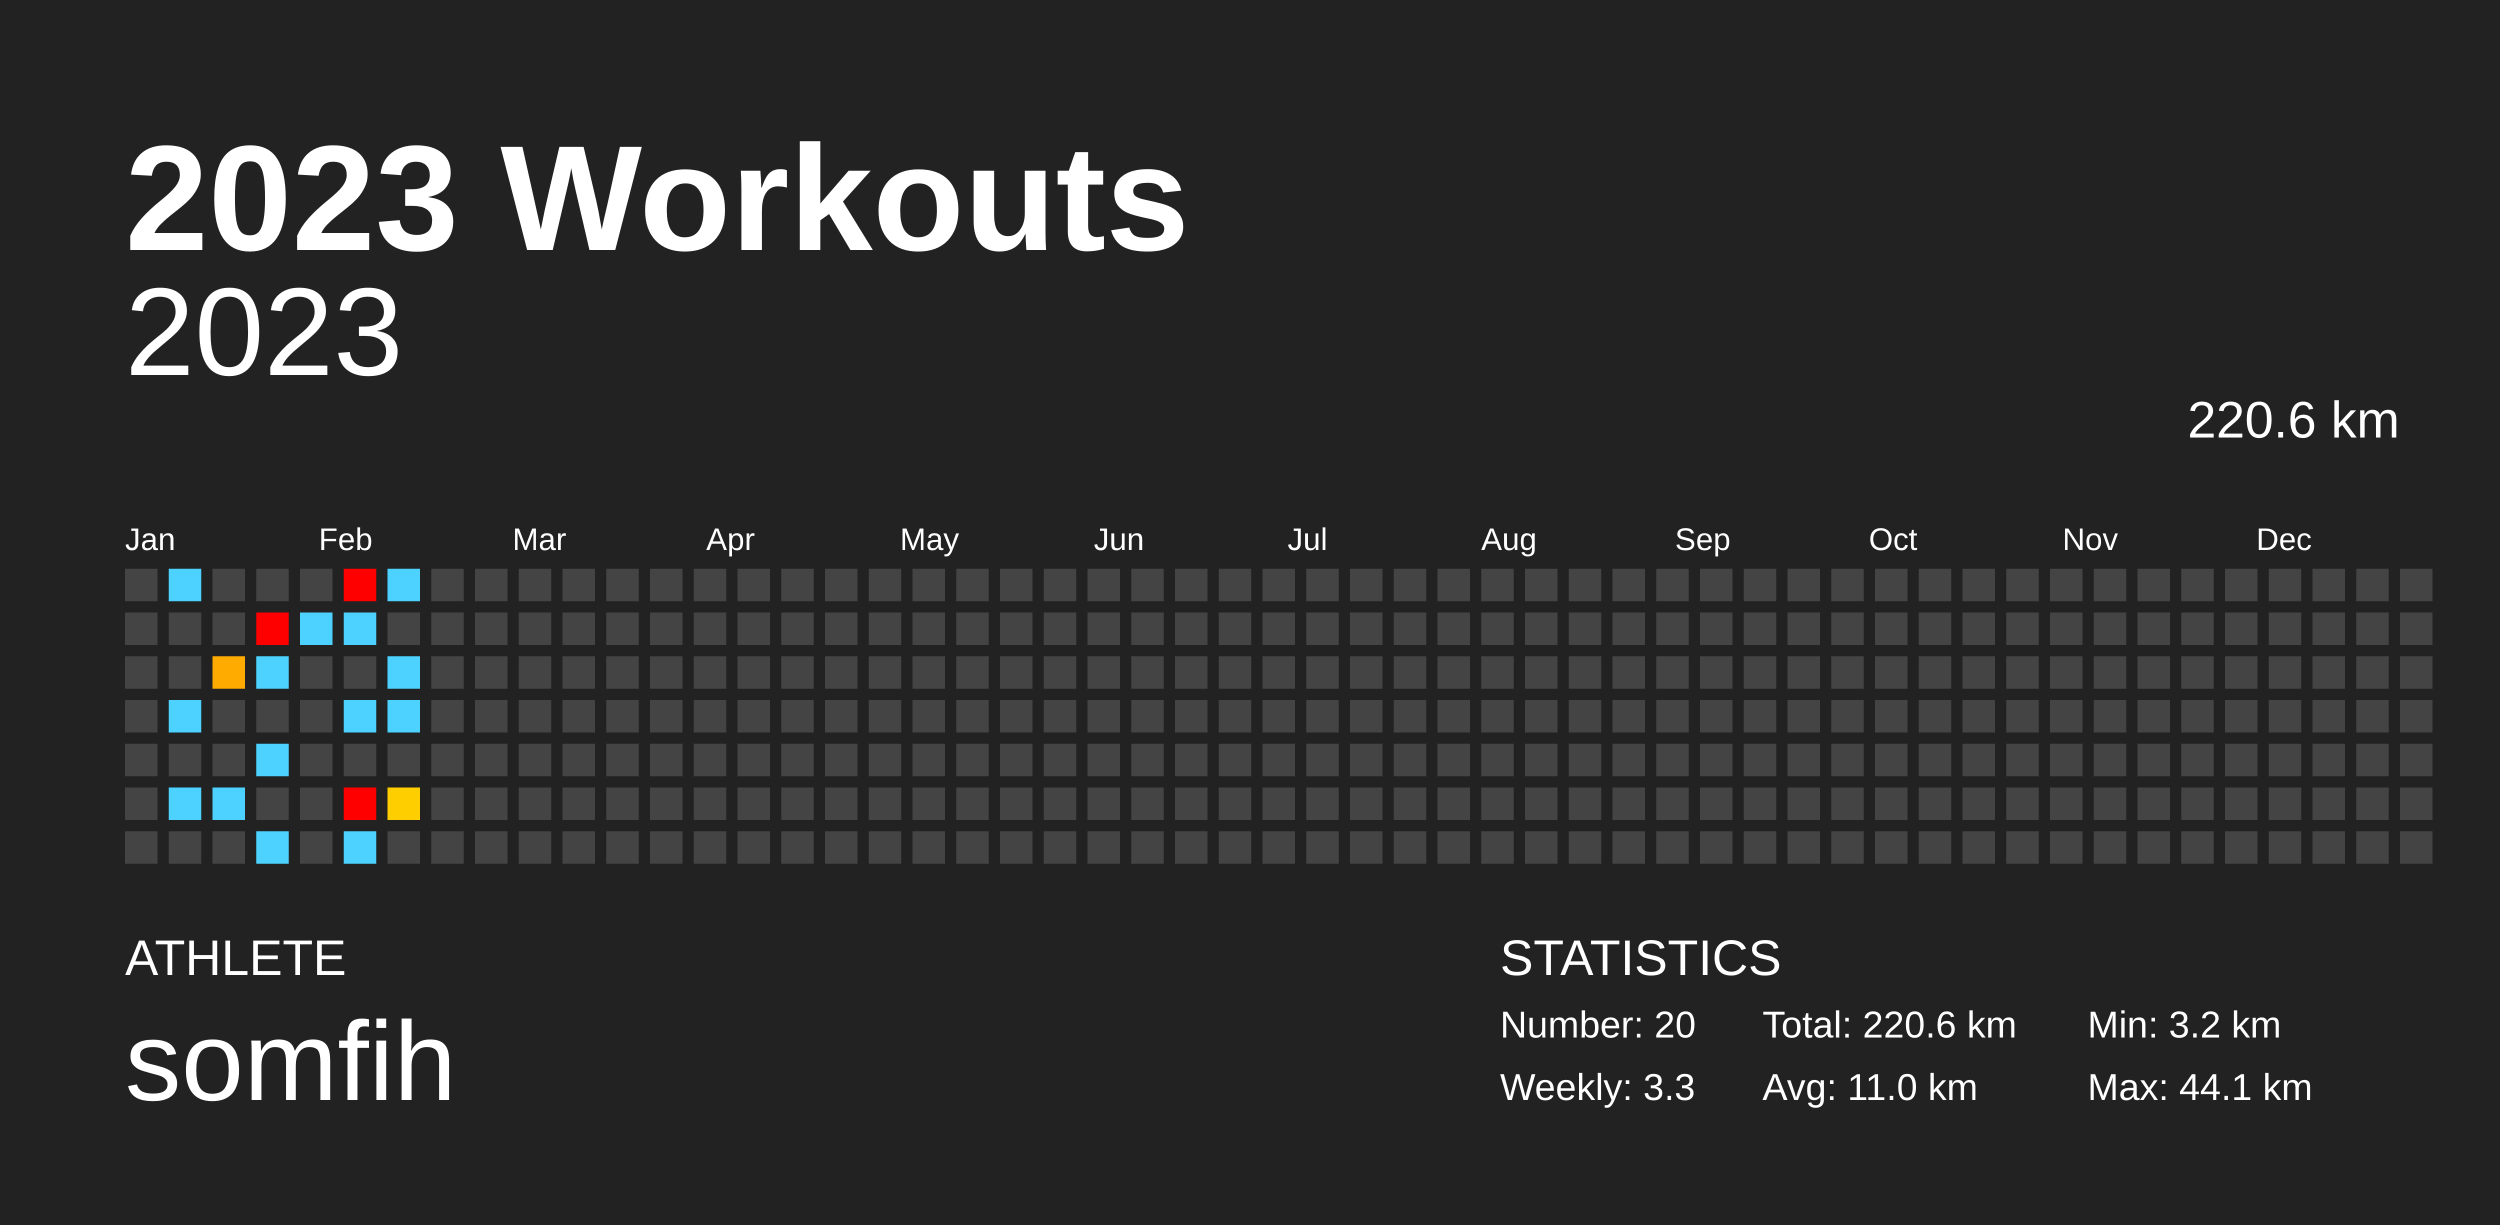
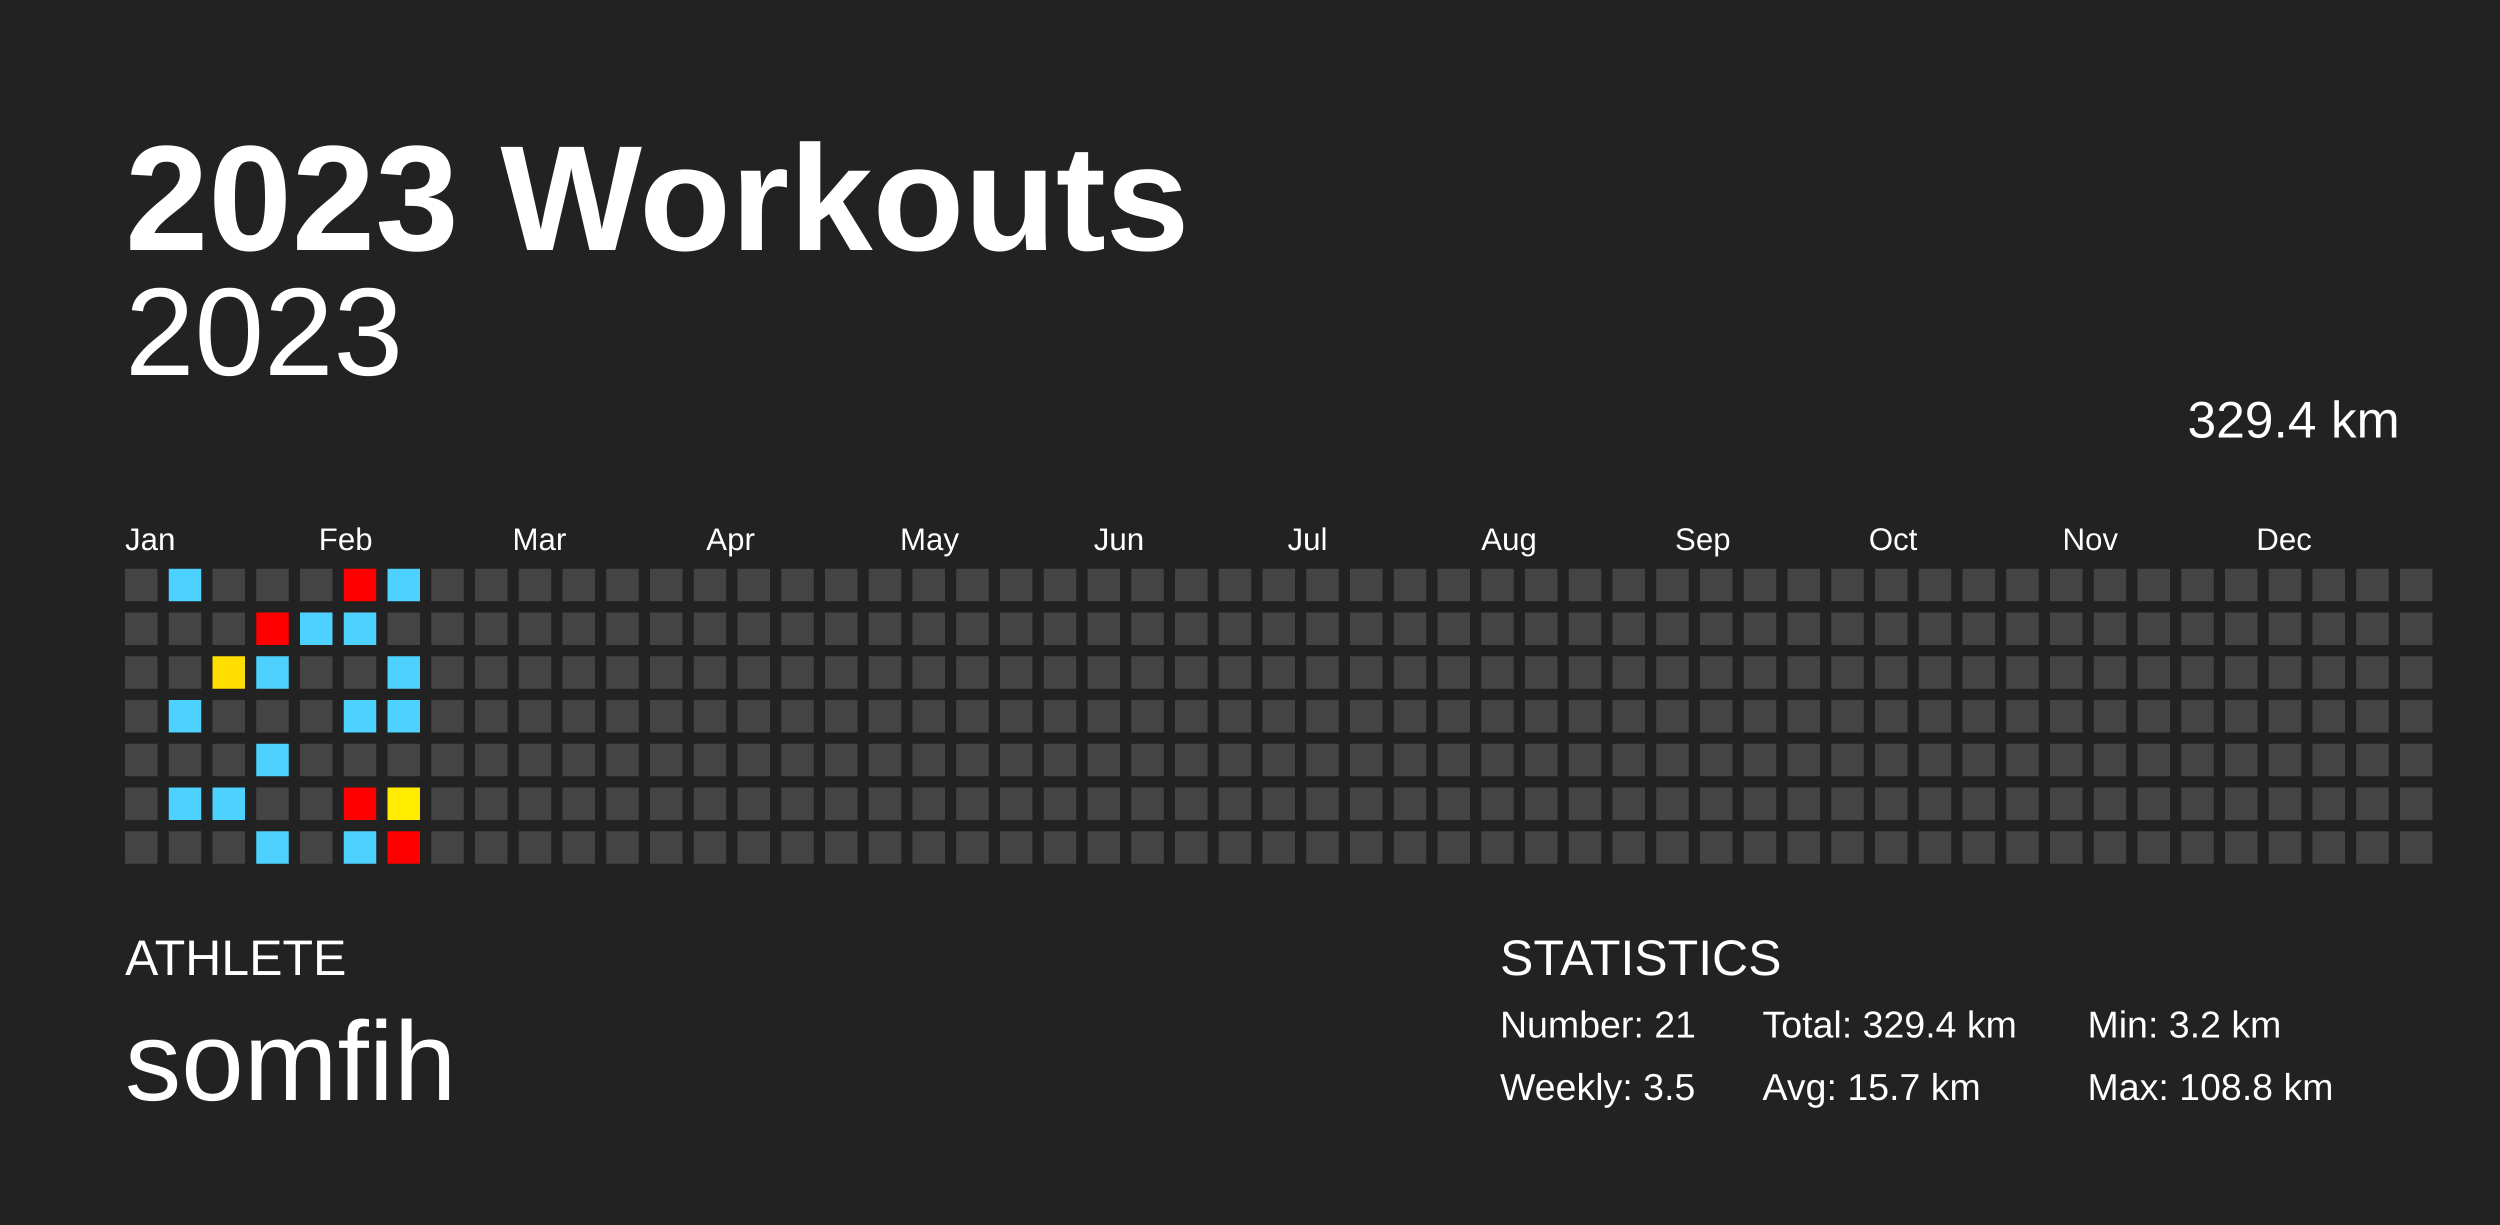
<svg xmlns="http://www.w3.org/2000/svg" baseProfile="full" height="98mm" version="1.1" viewBox="0,0,200,98" width="200mm">
  <defs />
  <rect fill="#222222" height="98" width="200" x="0" y="0" />
  <text fill="#FFFFFF" style="font-size:12px; font-family:Arial; font-weight:bold;" x="10" y="20">2023 Workouts</text>
  <text fill="#FFFFFF" style="font-size:4px; font-family:Arial" x="10" y="78">ATHLETE</text>
  <text fill="#FFFFFF" style="font-size:9px; font-family:Arial" x="10" y="88">somfih</text>
  <text fill="#FFFFFF" style="font-size:4px; font-family:Arial" x="120" y="78">STATISTICS</text>
-   <text fill="#FFFFFF" style="font-size:3px; font-family:Arial" x="120" y="83">Number: 20</text>
-   <text fill="#FFFFFF" style="font-size:3px; font-family:Arial" x="120" y="88">Weekly: 3.3</text>
-   <text fill="#FFFFFF" style="font-size:3px; font-family:Arial" x="141" y="83">Total: 220.6 km</text>
-   <text fill="#FFFFFF" style="font-size:3px; font-family:Arial" x="141" y="88">Avg: 11.0 km</text>
+   <text fill="#FFFFFF" style="font-size:3px; font-family:Arial" x="120" y="83">Number: 21</text>
+   <text fill="#FFFFFF" style="font-size:3px; font-family:Arial" x="120" y="88">Weekly: 3.5</text>
+   <text fill="#FFFFFF" style="font-size:3px; font-family:Arial" x="141" y="83">Total: 329.4 km</text>
+   <text fill="#FFFFFF" style="font-size:3px; font-family:Arial" x="141" y="88">Avg: 15.7 km</text>
  <text fill="#FFFFFF" style="font-size:3px; font-family:Arial" x="167" y="83">Min: 3.2 km</text>
-   <text fill="#FFFFFF" style="font-size:3px; font-family:Arial" x="167" y="88">Max: 44.1 km</text>
+   <text fill="#FFFFFF" style="font-size:3px; font-family:Arial" x="167" y="88">Max: 108.8 km</text>
  <text alignment-baseline="hanging" fill="#FFFFFF" style="font-size:10.0px; font-family:Arial;" x="10" y="30">2023</text>
-   <text alignment-baseline="hanging" fill="#FFFFFF" style="font-size:4.125px; font-family:Arial;" x="175" y="35">220.6 km</text>
+   <text alignment-baseline="hanging" fill="#FFFFFF" style="font-size:4.125px; font-family:Arial;" x="175" y="35">329.4 km</text>
  <text fill="#FFFFFF" style="font-size:2.5px; font-family:Arial" x="10.0" y="44">Jan</text>
  <text fill="#FFFFFF" style="font-size:2.5px; font-family:Arial" x="25.5" y="44">Feb</text>
  <text fill="#FFFFFF" style="font-size:2.5px; font-family:Arial" x="41.0" y="44">Mar</text>
  <text fill="#FFFFFF" style="font-size:2.5px; font-family:Arial" x="56.5" y="44">Apr</text>
  <text fill="#FFFFFF" style="font-size:2.5px; font-family:Arial" x="72.0" y="44">May</text>
  <text fill="#FFFFFF" style="font-size:2.5px; font-family:Arial" x="87.5" y="44">Jun</text>
  <text fill="#FFFFFF" style="font-size:2.5px; font-family:Arial" x="103.0" y="44">Jul</text>
  <text fill="#FFFFFF" style="font-size:2.5px; font-family:Arial" x="118.5" y="44">Aug</text>
  <text fill="#FFFFFF" style="font-size:2.5px; font-family:Arial" x="134.0" y="44">Sep</text>
  <text fill="#FFFFFF" style="font-size:2.5px; font-family:Arial" x="149.5" y="44">Oct</text>
  <text fill="#FFFFFF" style="font-size:2.5px; font-family:Arial" x="165.0" y="44">Nov</text>
  <text fill="#FFFFFF" style="font-size:2.5px; font-family:Arial" x="180.5" y="44">Dec</text>
  <rect fill="#444444" height="2.6" width="2.6" x="10.0" y="45.5" />
  <rect fill="#444444" height="2.6" width="2.6" x="10.0" y="49.0" />
  <rect fill="#444444" height="2.6" width="2.6" x="10.0" y="52.5" />
  <rect fill="#444444" height="2.6" width="2.6" x="10.0" y="56.0" />
  <rect fill="#444444" height="2.6" width="2.6" x="10.0" y="59.5" />
  <rect fill="#444444" height="2.6" width="2.6" x="10.0" y="63.0" />
  <rect fill="#444444" height="2.6" width="2.6" x="10.0" y="66.5" />
  <rect fill="#4dd2ff" height="2.6" width="2.6" x="13.5" y="45.5" />
  <rect fill="#444444" height="2.6" width="2.6" x="13.5" y="49.0" />
  <rect fill="#444444" height="2.6" width="2.6" x="13.5" y="52.5" />
  <rect fill="#4dd2ff" height="2.6" width="2.6" x="13.5" y="56.0" />
  <rect fill="#444444" height="2.6" width="2.6" x="13.5" y="59.5" />
  <rect fill="#4dd2ff" height="2.6" width="2.6" x="13.5" y="63.0" />
  <rect fill="#444444" height="2.6" width="2.6" x="13.5" y="66.5" />
  <rect fill="#444444" height="2.6" width="2.6" x="17.0" y="45.5" />
  <rect fill="#444444" height="2.6" width="2.6" x="17.0" y="49.0" />
-   <rect fill="#ffab00" height="2.6" width="2.6" x="17.0" y="52.5" />
+   <rect fill="#ffde00" height="2.6" width="2.6" x="17.0" y="52.5" />
  <rect fill="#444444" height="2.6" width="2.6" x="17.0" y="56.0" />
  <rect fill="#444444" height="2.6" width="2.6" x="17.0" y="59.5" />
  <rect fill="#4dd2ff" height="2.6" width="2.6" x="17.0" y="63.0" />
  <rect fill="#444444" height="2.6" width="2.6" x="17.0" y="66.5" />
  <rect fill="#444444" height="2.6" width="2.6" x="20.5" y="45.5" />
  <rect fill="red" height="2.6" width="2.6" x="20.5" y="49.0" />
  <rect fill="#4dd2ff" height="2.6" width="2.6" x="20.5" y="52.5" />
  <rect fill="#444444" height="2.6" width="2.6" x="20.5" y="56.0" />
  <rect fill="#4dd2ff" height="2.6" width="2.6" x="20.5" y="59.5" />
  <rect fill="#444444" height="2.6" width="2.6" x="20.5" y="63.0" />
  <rect fill="#4dd2ff" height="2.6" width="2.6" x="20.5" y="66.5" />
  <rect fill="#444444" height="2.6" width="2.6" x="24.0" y="45.5" />
  <rect fill="#4dd2ff" height="2.6" width="2.6" x="24.0" y="49.0" />
  <rect fill="#444444" height="2.6" width="2.6" x="24.0" y="52.5" />
  <rect fill="#444444" height="2.6" width="2.6" x="24.0" y="56.0" />
  <rect fill="#444444" height="2.6" width="2.6" x="24.0" y="59.5" />
  <rect fill="#444444" height="2.6" width="2.6" x="24.0" y="63.0" />
  <rect fill="#444444" height="2.6" width="2.6" x="24.0" y="66.5" />
  <rect fill="red" height="2.6" width="2.6" x="27.5" y="45.5" />
  <rect fill="#4dd2ff" height="2.6" width="2.6" x="27.5" y="49.0" />
  <rect fill="#444444" height="2.6" width="2.6" x="27.5" y="52.5" />
  <rect fill="#4dd2ff" height="2.6" width="2.6" x="27.5" y="56.0" />
  <rect fill="#444444" height="2.6" width="2.6" x="27.5" y="59.5" />
  <rect fill="red" height="2.6" width="2.6" x="27.5" y="63.0" />
  <rect fill="#4dd2ff" height="2.6" width="2.6" x="27.5" y="66.5" />
  <rect fill="#4dd2ff" height="2.6" width="2.6" x="31.0" y="45.5" />
  <rect fill="#444444" height="2.6" width="2.6" x="31.0" y="49.0" />
  <rect fill="#4dd2ff" height="2.6" width="2.6" x="31.0" y="52.5" />
  <rect fill="#4dd2ff" height="2.6" width="2.6" x="31.0" y="56.0" />
  <rect fill="#444444" height="2.6" width="2.6" x="31.0" y="59.5" />
-   <rect fill="#ffce00" height="2.6" width="2.6" x="31.0" y="63.0" />
-   <rect fill="#444444" height="2.6" width="2.6" x="31.0" y="66.5" />
+   <rect fill="#ffec00" height="2.6" width="2.6" x="31.0" y="63.0" />
+   <rect fill="red" height="2.6" width="2.6" x="31.0" y="66.5" />
  <rect fill="#444444" height="2.6" width="2.6" x="34.5" y="45.5" />
  <rect fill="#444444" height="2.6" width="2.6" x="34.5" y="49.0" />
  <rect fill="#444444" height="2.6" width="2.6" x="34.5" y="52.5" />
  <rect fill="#444444" height="2.6" width="2.6" x="34.5" y="56.0" />
  <rect fill="#444444" height="2.6" width="2.6" x="34.5" y="59.5" />
  <rect fill="#444444" height="2.6" width="2.6" x="34.5" y="63.0" />
  <rect fill="#444444" height="2.6" width="2.6" x="34.5" y="66.5" />
  <rect fill="#444444" height="2.6" width="2.6" x="38.0" y="45.5" />
  <rect fill="#444444" height="2.6" width="2.6" x="38.0" y="49.0" />
  <rect fill="#444444" height="2.6" width="2.6" x="38.0" y="52.5" />
  <rect fill="#444444" height="2.6" width="2.6" x="38.0" y="56.0" />
  <rect fill="#444444" height="2.6" width="2.6" x="38.0" y="59.5" />
  <rect fill="#444444" height="2.6" width="2.6" x="38.0" y="63.0" />
  <rect fill="#444444" height="2.6" width="2.6" x="38.0" y="66.5" />
  <rect fill="#444444" height="2.6" width="2.6" x="41.5" y="45.5" />
  <rect fill="#444444" height="2.6" width="2.6" x="41.5" y="49.0" />
  <rect fill="#444444" height="2.6" width="2.6" x="41.5" y="52.5" />
  <rect fill="#444444" height="2.6" width="2.6" x="41.5" y="56.0" />
  <rect fill="#444444" height="2.6" width="2.6" x="41.5" y="59.5" />
  <rect fill="#444444" height="2.6" width="2.6" x="41.5" y="63.0" />
  <rect fill="#444444" height="2.6" width="2.6" x="41.5" y="66.5" />
  <rect fill="#444444" height="2.6" width="2.6" x="45.0" y="45.5" />
  <rect fill="#444444" height="2.6" width="2.6" x="45.0" y="49.0" />
  <rect fill="#444444" height="2.6" width="2.6" x="45.0" y="52.5" />
  <rect fill="#444444" height="2.6" width="2.6" x="45.0" y="56.0" />
  <rect fill="#444444" height="2.6" width="2.6" x="45.0" y="59.5" />
  <rect fill="#444444" height="2.6" width="2.6" x="45.0" y="63.0" />
  <rect fill="#444444" height="2.6" width="2.6" x="45.0" y="66.5" />
  <rect fill="#444444" height="2.6" width="2.6" x="48.5" y="45.5" />
  <rect fill="#444444" height="2.6" width="2.6" x="48.5" y="49.0" />
  <rect fill="#444444" height="2.6" width="2.6" x="48.5" y="52.5" />
  <rect fill="#444444" height="2.6" width="2.6" x="48.5" y="56.0" />
  <rect fill="#444444" height="2.6" width="2.6" x="48.5" y="59.5" />
  <rect fill="#444444" height="2.6" width="2.6" x="48.5" y="63.0" />
  <rect fill="#444444" height="2.6" width="2.6" x="48.5" y="66.5" />
  <rect fill="#444444" height="2.6" width="2.6" x="52.0" y="45.5" />
  <rect fill="#444444" height="2.6" width="2.6" x="52.0" y="49.0" />
  <rect fill="#444444" height="2.6" width="2.6" x="52.0" y="52.5" />
  <rect fill="#444444" height="2.6" width="2.6" x="52.0" y="56.0" />
  <rect fill="#444444" height="2.6" width="2.6" x="52.0" y="59.5" />
  <rect fill="#444444" height="2.6" width="2.6" x="52.0" y="63.0" />
  <rect fill="#444444" height="2.6" width="2.6" x="52.0" y="66.5" />
  <rect fill="#444444" height="2.6" width="2.6" x="55.5" y="45.5" />
  <rect fill="#444444" height="2.6" width="2.6" x="55.5" y="49.0" />
  <rect fill="#444444" height="2.6" width="2.6" x="55.5" y="52.5" />
  <rect fill="#444444" height="2.6" width="2.6" x="55.5" y="56.0" />
  <rect fill="#444444" height="2.6" width="2.6" x="55.5" y="59.5" />
  <rect fill="#444444" height="2.6" width="2.6" x="55.5" y="63.0" />
  <rect fill="#444444" height="2.6" width="2.6" x="55.5" y="66.5" />
  <rect fill="#444444" height="2.6" width="2.6" x="59.0" y="45.5" />
  <rect fill="#444444" height="2.6" width="2.6" x="59.0" y="49.0" />
  <rect fill="#444444" height="2.6" width="2.6" x="59.0" y="52.5" />
  <rect fill="#444444" height="2.6" width="2.6" x="59.0" y="56.0" />
  <rect fill="#444444" height="2.6" width="2.6" x="59.0" y="59.5" />
  <rect fill="#444444" height="2.6" width="2.6" x="59.0" y="63.0" />
  <rect fill="#444444" height="2.6" width="2.6" x="59.0" y="66.5" />
  <rect fill="#444444" height="2.6" width="2.6" x="62.5" y="45.5" />
  <rect fill="#444444" height="2.6" width="2.6" x="62.5" y="49.0" />
  <rect fill="#444444" height="2.6" width="2.6" x="62.5" y="52.5" />
  <rect fill="#444444" height="2.6" width="2.6" x="62.5" y="56.0" />
  <rect fill="#444444" height="2.6" width="2.6" x="62.5" y="59.5" />
  <rect fill="#444444" height="2.6" width="2.6" x="62.5" y="63.0" />
  <rect fill="#444444" height="2.6" width="2.6" x="62.5" y="66.5" />
  <rect fill="#444444" height="2.6" width="2.6" x="66.0" y="45.5" />
  <rect fill="#444444" height="2.6" width="2.6" x="66.0" y="49.0" />
  <rect fill="#444444" height="2.6" width="2.6" x="66.0" y="52.5" />
  <rect fill="#444444" height="2.6" width="2.6" x="66.0" y="56.0" />
  <rect fill="#444444" height="2.6" width="2.6" x="66.0" y="59.5" />
  <rect fill="#444444" height="2.6" width="2.6" x="66.0" y="63.0" />
  <rect fill="#444444" height="2.6" width="2.6" x="66.0" y="66.5" />
  <rect fill="#444444" height="2.6" width="2.6" x="69.5" y="45.5" />
  <rect fill="#444444" height="2.6" width="2.6" x="69.5" y="49.0" />
  <rect fill="#444444" height="2.6" width="2.6" x="69.5" y="52.5" />
  <rect fill="#444444" height="2.6" width="2.6" x="69.5" y="56.0" />
  <rect fill="#444444" height="2.6" width="2.6" x="69.5" y="59.5" />
  <rect fill="#444444" height="2.6" width="2.6" x="69.5" y="63.0" />
  <rect fill="#444444" height="2.6" width="2.6" x="69.5" y="66.5" />
  <rect fill="#444444" height="2.6" width="2.6" x="73.0" y="45.5" />
  <rect fill="#444444" height="2.6" width="2.6" x="73.0" y="49.0" />
  <rect fill="#444444" height="2.6" width="2.6" x="73.0" y="52.5" />
  <rect fill="#444444" height="2.6" width="2.6" x="73.0" y="56.0" />
  <rect fill="#444444" height="2.6" width="2.6" x="73.0" y="59.5" />
  <rect fill="#444444" height="2.6" width="2.6" x="73.0" y="63.0" />
  <rect fill="#444444" height="2.6" width="2.6" x="73.0" y="66.5" />
  <rect fill="#444444" height="2.6" width="2.6" x="76.5" y="45.5" />
  <rect fill="#444444" height="2.6" width="2.6" x="76.5" y="49.0" />
  <rect fill="#444444" height="2.6" width="2.6" x="76.5" y="52.5" />
  <rect fill="#444444" height="2.6" width="2.6" x="76.5" y="56.0" />
  <rect fill="#444444" height="2.6" width="2.6" x="76.5" y="59.5" />
  <rect fill="#444444" height="2.6" width="2.6" x="76.5" y="63.0" />
  <rect fill="#444444" height="2.6" width="2.6" x="76.5" y="66.5" />
  <rect fill="#444444" height="2.6" width="2.6" x="80.0" y="45.5" />
  <rect fill="#444444" height="2.6" width="2.6" x="80.0" y="49.0" />
  <rect fill="#444444" height="2.6" width="2.6" x="80.0" y="52.5" />
  <rect fill="#444444" height="2.6" width="2.6" x="80.0" y="56.0" />
  <rect fill="#444444" height="2.6" width="2.6" x="80.0" y="59.5" />
  <rect fill="#444444" height="2.6" width="2.6" x="80.0" y="63.0" />
  <rect fill="#444444" height="2.6" width="2.6" x="80.0" y="66.5" />
  <rect fill="#444444" height="2.6" width="2.6" x="83.5" y="45.5" />
  <rect fill="#444444" height="2.6" width="2.6" x="83.5" y="49.0" />
  <rect fill="#444444" height="2.6" width="2.6" x="83.5" y="52.5" />
  <rect fill="#444444" height="2.6" width="2.6" x="83.5" y="56.0" />
  <rect fill="#444444" height="2.6" width="2.6" x="83.5" y="59.5" />
  <rect fill="#444444" height="2.6" width="2.6" x="83.5" y="63.0" />
  <rect fill="#444444" height="2.6" width="2.6" x="83.5" y="66.5" />
  <rect fill="#444444" height="2.6" width="2.6" x="87.0" y="45.5" />
  <rect fill="#444444" height="2.6" width="2.6" x="87.0" y="49.0" />
  <rect fill="#444444" height="2.6" width="2.6" x="87.0" y="52.5" />
  <rect fill="#444444" height="2.6" width="2.6" x="87.0" y="56.0" />
  <rect fill="#444444" height="2.6" width="2.6" x="87.0" y="59.5" />
  <rect fill="#444444" height="2.6" width="2.6" x="87.0" y="63.0" />
  <rect fill="#444444" height="2.6" width="2.6" x="87.0" y="66.5" />
  <rect fill="#444444" height="2.6" width="2.6" x="90.5" y="45.5" />
  <rect fill="#444444" height="2.6" width="2.6" x="90.5" y="49.0" />
  <rect fill="#444444" height="2.6" width="2.6" x="90.5" y="52.5" />
  <rect fill="#444444" height="2.6" width="2.6" x="90.5" y="56.0" />
  <rect fill="#444444" height="2.6" width="2.6" x="90.5" y="59.5" />
  <rect fill="#444444" height="2.6" width="2.6" x="90.5" y="63.0" />
  <rect fill="#444444" height="2.6" width="2.6" x="90.5" y="66.5" />
  <rect fill="#444444" height="2.6" width="2.6" x="94.0" y="45.5" />
  <rect fill="#444444" height="2.6" width="2.6" x="94.0" y="49.0" />
  <rect fill="#444444" height="2.6" width="2.6" x="94.0" y="52.5" />
  <rect fill="#444444" height="2.6" width="2.6" x="94.0" y="56.0" />
  <rect fill="#444444" height="2.6" width="2.6" x="94.0" y="59.5" />
  <rect fill="#444444" height="2.6" width="2.6" x="94.0" y="63.0" />
  <rect fill="#444444" height="2.6" width="2.6" x="94.0" y="66.5" />
  <rect fill="#444444" height="2.6" width="2.6" x="97.5" y="45.5" />
  <rect fill="#444444" height="2.6" width="2.6" x="97.5" y="49.0" />
  <rect fill="#444444" height="2.6" width="2.6" x="97.5" y="52.5" />
  <rect fill="#444444" height="2.6" width="2.6" x="97.5" y="56.0" />
  <rect fill="#444444" height="2.6" width="2.6" x="97.5" y="59.5" />
  <rect fill="#444444" height="2.6" width="2.6" x="97.5" y="63.0" />
  <rect fill="#444444" height="2.6" width="2.6" x="97.5" y="66.5" />
  <rect fill="#444444" height="2.6" width="2.6" x="101.0" y="45.5" />
  <rect fill="#444444" height="2.6" width="2.6" x="101.0" y="49.0" />
  <rect fill="#444444" height="2.6" width="2.6" x="101.0" y="52.5" />
  <rect fill="#444444" height="2.6" width="2.6" x="101.0" y="56.0" />
  <rect fill="#444444" height="2.6" width="2.6" x="101.0" y="59.5" />
  <rect fill="#444444" height="2.6" width="2.6" x="101.0" y="63.0" />
  <rect fill="#444444" height="2.6" width="2.6" x="101.0" y="66.5" />
  <rect fill="#444444" height="2.6" width="2.6" x="104.5" y="45.5" />
  <rect fill="#444444" height="2.6" width="2.6" x="104.5" y="49.0" />
  <rect fill="#444444" height="2.6" width="2.6" x="104.5" y="52.5" />
  <rect fill="#444444" height="2.6" width="2.6" x="104.5" y="56.0" />
  <rect fill="#444444" height="2.6" width="2.6" x="104.5" y="59.5" />
  <rect fill="#444444" height="2.6" width="2.6" x="104.5" y="63.0" />
  <rect fill="#444444" height="2.6" width="2.6" x="104.5" y="66.5" />
  <rect fill="#444444" height="2.6" width="2.6" x="108.0" y="45.5" />
  <rect fill="#444444" height="2.6" width="2.6" x="108.0" y="49.0" />
  <rect fill="#444444" height="2.6" width="2.6" x="108.0" y="52.5" />
  <rect fill="#444444" height="2.6" width="2.6" x="108.0" y="56.0" />
  <rect fill="#444444" height="2.6" width="2.6" x="108.0" y="59.5" />
  <rect fill="#444444" height="2.6" width="2.6" x="108.0" y="63.0" />
  <rect fill="#444444" height="2.6" width="2.6" x="108.0" y="66.5" />
  <rect fill="#444444" height="2.6" width="2.6" x="111.5" y="45.5" />
  <rect fill="#444444" height="2.6" width="2.6" x="111.5" y="49.0" />
  <rect fill="#444444" height="2.6" width="2.6" x="111.5" y="52.5" />
  <rect fill="#444444" height="2.6" width="2.6" x="111.5" y="56.0" />
  <rect fill="#444444" height="2.6" width="2.6" x="111.5" y="59.5" />
  <rect fill="#444444" height="2.6" width="2.6" x="111.5" y="63.0" />
  <rect fill="#444444" height="2.6" width="2.6" x="111.5" y="66.5" />
  <rect fill="#444444" height="2.6" width="2.6" x="115.0" y="45.5" />
  <rect fill="#444444" height="2.6" width="2.6" x="115.0" y="49.0" />
  <rect fill="#444444" height="2.6" width="2.6" x="115.0" y="52.5" />
  <rect fill="#444444" height="2.6" width="2.6" x="115.0" y="56.0" />
  <rect fill="#444444" height="2.6" width="2.6" x="115.0" y="59.5" />
  <rect fill="#444444" height="2.6" width="2.6" x="115.0" y="63.0" />
  <rect fill="#444444" height="2.6" width="2.6" x="115.0" y="66.5" />
  <rect fill="#444444" height="2.6" width="2.6" x="118.5" y="45.5" />
  <rect fill="#444444" height="2.6" width="2.6" x="118.5" y="49.0" />
  <rect fill="#444444" height="2.6" width="2.6" x="118.5" y="52.5" />
  <rect fill="#444444" height="2.6" width="2.6" x="118.5" y="56.0" />
  <rect fill="#444444" height="2.6" width="2.6" x="118.5" y="59.5" />
  <rect fill="#444444" height="2.6" width="2.6" x="118.5" y="63.0" />
  <rect fill="#444444" height="2.6" width="2.6" x="118.5" y="66.5" />
  <rect fill="#444444" height="2.6" width="2.6" x="122.0" y="45.5" />
  <rect fill="#444444" height="2.6" width="2.6" x="122.0" y="49.0" />
  <rect fill="#444444" height="2.6" width="2.6" x="122.0" y="52.5" />
  <rect fill="#444444" height="2.6" width="2.6" x="122.0" y="56.0" />
  <rect fill="#444444" height="2.6" width="2.6" x="122.0" y="59.5" />
  <rect fill="#444444" height="2.6" width="2.6" x="122.0" y="63.0" />
  <rect fill="#444444" height="2.6" width="2.6" x="122.0" y="66.5" />
  <rect fill="#444444" height="2.6" width="2.6" x="125.5" y="45.5" />
  <rect fill="#444444" height="2.6" width="2.6" x="125.5" y="49.0" />
  <rect fill="#444444" height="2.6" width="2.6" x="125.5" y="52.5" />
  <rect fill="#444444" height="2.6" width="2.6" x="125.5" y="56.0" />
  <rect fill="#444444" height="2.6" width="2.6" x="125.5" y="59.5" />
  <rect fill="#444444" height="2.6" width="2.6" x="125.5" y="63.0" />
  <rect fill="#444444" height="2.6" width="2.6" x="125.5" y="66.5" />
  <rect fill="#444444" height="2.6" width="2.6" x="129.0" y="45.5" />
  <rect fill="#444444" height="2.6" width="2.6" x="129.0" y="49.0" />
  <rect fill="#444444" height="2.6" width="2.6" x="129.0" y="52.5" />
  <rect fill="#444444" height="2.6" width="2.6" x="129.0" y="56.0" />
  <rect fill="#444444" height="2.6" width="2.6" x="129.0" y="59.5" />
  <rect fill="#444444" height="2.6" width="2.6" x="129.0" y="63.0" />
  <rect fill="#444444" height="2.6" width="2.6" x="129.0" y="66.5" />
  <rect fill="#444444" height="2.6" width="2.6" x="132.5" y="45.5" />
  <rect fill="#444444" height="2.6" width="2.6" x="132.5" y="49.0" />
  <rect fill="#444444" height="2.6" width="2.6" x="132.5" y="52.5" />
  <rect fill="#444444" height="2.6" width="2.6" x="132.5" y="56.0" />
  <rect fill="#444444" height="2.6" width="2.6" x="132.5" y="59.5" />
  <rect fill="#444444" height="2.6" width="2.6" x="132.5" y="63.0" />
  <rect fill="#444444" height="2.6" width="2.6" x="132.5" y="66.5" />
  <rect fill="#444444" height="2.6" width="2.6" x="136.0" y="45.5" />
  <rect fill="#444444" height="2.6" width="2.6" x="136.0" y="49.0" />
  <rect fill="#444444" height="2.6" width="2.6" x="136.0" y="52.5" />
  <rect fill="#444444" height="2.6" width="2.6" x="136.0" y="56.0" />
  <rect fill="#444444" height="2.6" width="2.6" x="136.0" y="59.5" />
  <rect fill="#444444" height="2.6" width="2.6" x="136.0" y="63.0" />
  <rect fill="#444444" height="2.6" width="2.6" x="136.0" y="66.5" />
  <rect fill="#444444" height="2.6" width="2.6" x="139.5" y="45.5" />
  <rect fill="#444444" height="2.6" width="2.6" x="139.5" y="49.0" />
  <rect fill="#444444" height="2.6" width="2.6" x="139.5" y="52.5" />
  <rect fill="#444444" height="2.6" width="2.6" x="139.5" y="56.0" />
  <rect fill="#444444" height="2.6" width="2.6" x="139.5" y="59.5" />
  <rect fill="#444444" height="2.6" width="2.6" x="139.5" y="63.0" />
  <rect fill="#444444" height="2.6" width="2.6" x="139.5" y="66.5" />
  <rect fill="#444444" height="2.6" width="2.6" x="143.0" y="45.5" />
  <rect fill="#444444" height="2.6" width="2.6" x="143.0" y="49.0" />
  <rect fill="#444444" height="2.6" width="2.6" x="143.0" y="52.5" />
  <rect fill="#444444" height="2.6" width="2.6" x="143.0" y="56.0" />
  <rect fill="#444444" height="2.6" width="2.6" x="143.0" y="59.5" />
  <rect fill="#444444" height="2.6" width="2.6" x="143.0" y="63.0" />
  <rect fill="#444444" height="2.6" width="2.6" x="143.0" y="66.5" />
  <rect fill="#444444" height="2.6" width="2.6" x="146.5" y="45.5" />
  <rect fill="#444444" height="2.6" width="2.6" x="146.5" y="49.0" />
  <rect fill="#444444" height="2.6" width="2.6" x="146.5" y="52.5" />
  <rect fill="#444444" height="2.6" width="2.6" x="146.5" y="56.0" />
  <rect fill="#444444" height="2.6" width="2.6" x="146.5" y="59.5" />
  <rect fill="#444444" height="2.6" width="2.6" x="146.5" y="63.0" />
  <rect fill="#444444" height="2.6" width="2.6" x="146.5" y="66.5" />
  <rect fill="#444444" height="2.6" width="2.6" x="150.0" y="45.5" />
  <rect fill="#444444" height="2.6" width="2.6" x="150.0" y="49.0" />
  <rect fill="#444444" height="2.6" width="2.6" x="150.0" y="52.5" />
  <rect fill="#444444" height="2.6" width="2.6" x="150.0" y="56.0" />
  <rect fill="#444444" height="2.6" width="2.6" x="150.0" y="59.5" />
  <rect fill="#444444" height="2.6" width="2.6" x="150.0" y="63.0" />
  <rect fill="#444444" height="2.6" width="2.6" x="150.0" y="66.5" />
  <rect fill="#444444" height="2.6" width="2.6" x="153.5" y="45.5" />
  <rect fill="#444444" height="2.6" width="2.6" x="153.5" y="49.0" />
  <rect fill="#444444" height="2.6" width="2.6" x="153.5" y="52.5" />
  <rect fill="#444444" height="2.6" width="2.6" x="153.5" y="56.0" />
  <rect fill="#444444" height="2.6" width="2.6" x="153.5" y="59.5" />
  <rect fill="#444444" height="2.6" width="2.6" x="153.5" y="63.0" />
  <rect fill="#444444" height="2.6" width="2.6" x="153.5" y="66.5" />
  <rect fill="#444444" height="2.6" width="2.6" x="157.0" y="45.5" />
  <rect fill="#444444" height="2.6" width="2.6" x="157.0" y="49.0" />
  <rect fill="#444444" height="2.6" width="2.6" x="157.0" y="52.5" />
  <rect fill="#444444" height="2.6" width="2.6" x="157.0" y="56.0" />
  <rect fill="#444444" height="2.6" width="2.6" x="157.0" y="59.5" />
  <rect fill="#444444" height="2.6" width="2.6" x="157.0" y="63.0" />
  <rect fill="#444444" height="2.6" width="2.6" x="157.0" y="66.5" />
  <rect fill="#444444" height="2.6" width="2.6" x="160.5" y="45.5" />
  <rect fill="#444444" height="2.6" width="2.6" x="160.5" y="49.0" />
  <rect fill="#444444" height="2.6" width="2.6" x="160.5" y="52.5" />
  <rect fill="#444444" height="2.6" width="2.6" x="160.5" y="56.0" />
  <rect fill="#444444" height="2.6" width="2.6" x="160.5" y="59.5" />
  <rect fill="#444444" height="2.6" width="2.6" x="160.5" y="63.0" />
  <rect fill="#444444" height="2.6" width="2.6" x="160.5" y="66.5" />
  <rect fill="#444444" height="2.6" width="2.6" x="164.0" y="45.5" />
  <rect fill="#444444" height="2.6" width="2.6" x="164.0" y="49.0" />
  <rect fill="#444444" height="2.6" width="2.6" x="164.0" y="52.5" />
  <rect fill="#444444" height="2.6" width="2.6" x="164.0" y="56.0" />
  <rect fill="#444444" height="2.6" width="2.6" x="164.0" y="59.5" />
  <rect fill="#444444" height="2.6" width="2.6" x="164.0" y="63.0" />
  <rect fill="#444444" height="2.6" width="2.6" x="164.0" y="66.5" />
  <rect fill="#444444" height="2.6" width="2.6" x="167.5" y="45.5" />
  <rect fill="#444444" height="2.6" width="2.6" x="167.5" y="49.0" />
  <rect fill="#444444" height="2.6" width="2.6" x="167.5" y="52.5" />
  <rect fill="#444444" height="2.6" width="2.6" x="167.5" y="56.0" />
  <rect fill="#444444" height="2.6" width="2.6" x="167.5" y="59.5" />
  <rect fill="#444444" height="2.6" width="2.6" x="167.5" y="63.0" />
  <rect fill="#444444" height="2.6" width="2.6" x="167.5" y="66.5" />
  <rect fill="#444444" height="2.6" width="2.6" x="171.0" y="45.5" />
  <rect fill="#444444" height="2.6" width="2.6" x="171.0" y="49.0" />
  <rect fill="#444444" height="2.6" width="2.6" x="171.0" y="52.5" />
  <rect fill="#444444" height="2.6" width="2.6" x="171.0" y="56.0" />
  <rect fill="#444444" height="2.6" width="2.6" x="171.0" y="59.5" />
  <rect fill="#444444" height="2.6" width="2.6" x="171.0" y="63.0" />
  <rect fill="#444444" height="2.6" width="2.6" x="171.0" y="66.5" />
  <rect fill="#444444" height="2.6" width="2.6" x="174.5" y="45.5" />
  <rect fill="#444444" height="2.6" width="2.6" x="174.5" y="49.0" />
  <rect fill="#444444" height="2.6" width="2.6" x="174.5" y="52.5" />
  <rect fill="#444444" height="2.6" width="2.6" x="174.5" y="56.0" />
  <rect fill="#444444" height="2.6" width="2.6" x="174.5" y="59.5" />
  <rect fill="#444444" height="2.6" width="2.6" x="174.5" y="63.0" />
  <rect fill="#444444" height="2.6" width="2.6" x="174.5" y="66.5" />
  <rect fill="#444444" height="2.6" width="2.6" x="178.0" y="45.5" />
  <rect fill="#444444" height="2.6" width="2.6" x="178.0" y="49.0" />
  <rect fill="#444444" height="2.6" width="2.6" x="178.0" y="52.5" />
  <rect fill="#444444" height="2.6" width="2.6" x="178.0" y="56.0" />
  <rect fill="#444444" height="2.6" width="2.6" x="178.0" y="59.5" />
  <rect fill="#444444" height="2.6" width="2.6" x="178.0" y="63.0" />
  <rect fill="#444444" height="2.6" width="2.6" x="178.0" y="66.5" />
  <rect fill="#444444" height="2.6" width="2.6" x="181.5" y="45.5" />
  <rect fill="#444444" height="2.6" width="2.6" x="181.5" y="49.0" />
  <rect fill="#444444" height="2.6" width="2.6" x="181.5" y="52.5" />
  <rect fill="#444444" height="2.6" width="2.6" x="181.5" y="56.0" />
  <rect fill="#444444" height="2.6" width="2.6" x="181.5" y="59.5" />
  <rect fill="#444444" height="2.6" width="2.6" x="181.5" y="63.0" />
  <rect fill="#444444" height="2.6" width="2.6" x="181.5" y="66.5" />
  <rect fill="#444444" height="2.6" width="2.6" x="185.0" y="45.5" />
  <rect fill="#444444" height="2.6" width="2.6" x="185.0" y="49.0" />
  <rect fill="#444444" height="2.6" width="2.6" x="185.0" y="52.5" />
  <rect fill="#444444" height="2.6" width="2.6" x="185.0" y="56.0" />
  <rect fill="#444444" height="2.6" width="2.6" x="185.0" y="59.5" />
  <rect fill="#444444" height="2.6" width="2.6" x="185.0" y="63.0" />
  <rect fill="#444444" height="2.6" width="2.6" x="185.0" y="66.5" />
  <rect fill="#444444" height="2.6" width="2.6" x="188.5" y="45.5" />
  <rect fill="#444444" height="2.6" width="2.6" x="188.5" y="49.0" />
  <rect fill="#444444" height="2.6" width="2.6" x="188.5" y="52.5" />
  <rect fill="#444444" height="2.6" width="2.6" x="188.5" y="56.0" />
  <rect fill="#444444" height="2.6" width="2.6" x="188.5" y="59.5" />
  <rect fill="#444444" height="2.6" width="2.6" x="188.5" y="63.0" />
  <rect fill="#444444" height="2.6" width="2.6" x="188.5" y="66.5" />
  <rect fill="#444444" height="2.6" width="2.6" x="192.0" y="45.5" />
  <rect fill="#444444" height="2.6" width="2.6" x="192.0" y="49.0" />
  <rect fill="#444444" height="2.6" width="2.6" x="192.0" y="52.5" />
  <rect fill="#444444" height="2.6" width="2.6" x="192.0" y="56.0" />
  <rect fill="#444444" height="2.6" width="2.6" x="192.0" y="59.5" />
  <rect fill="#444444" height="2.6" width="2.6" x="192.0" y="63.0" />
  <rect fill="#444444" height="2.6" width="2.6" x="192.0" y="66.5" />
</svg>
